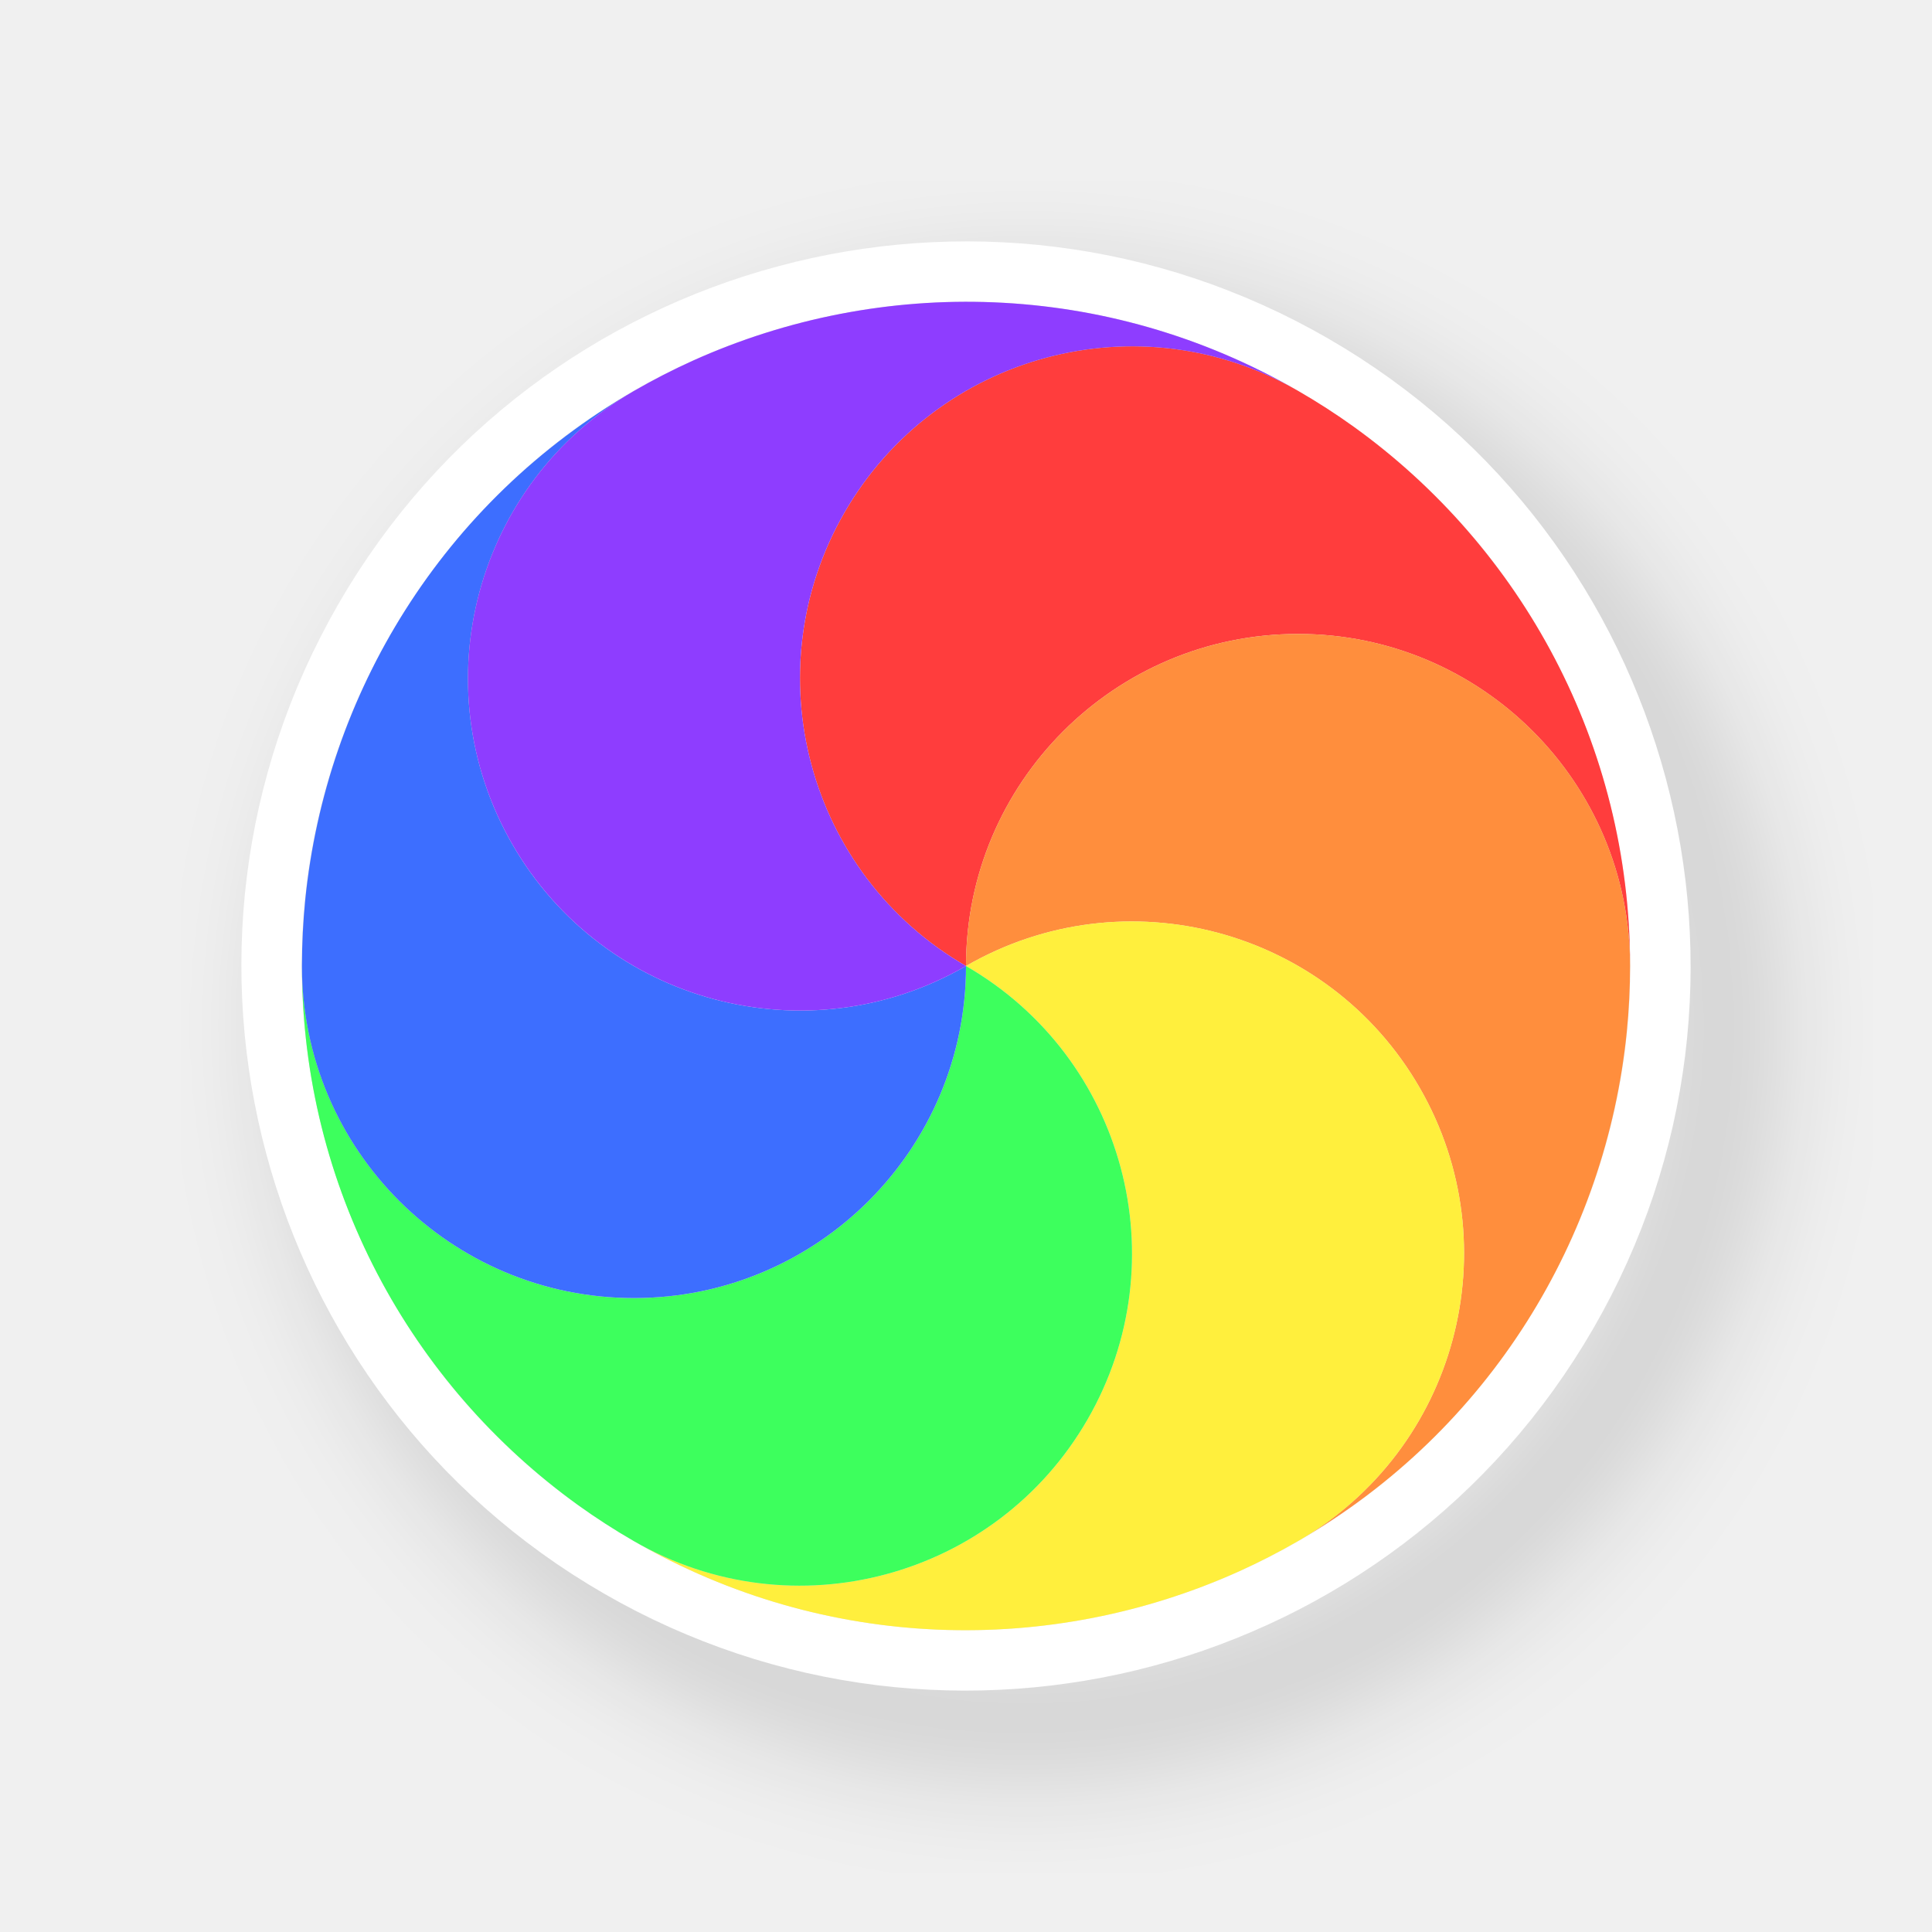
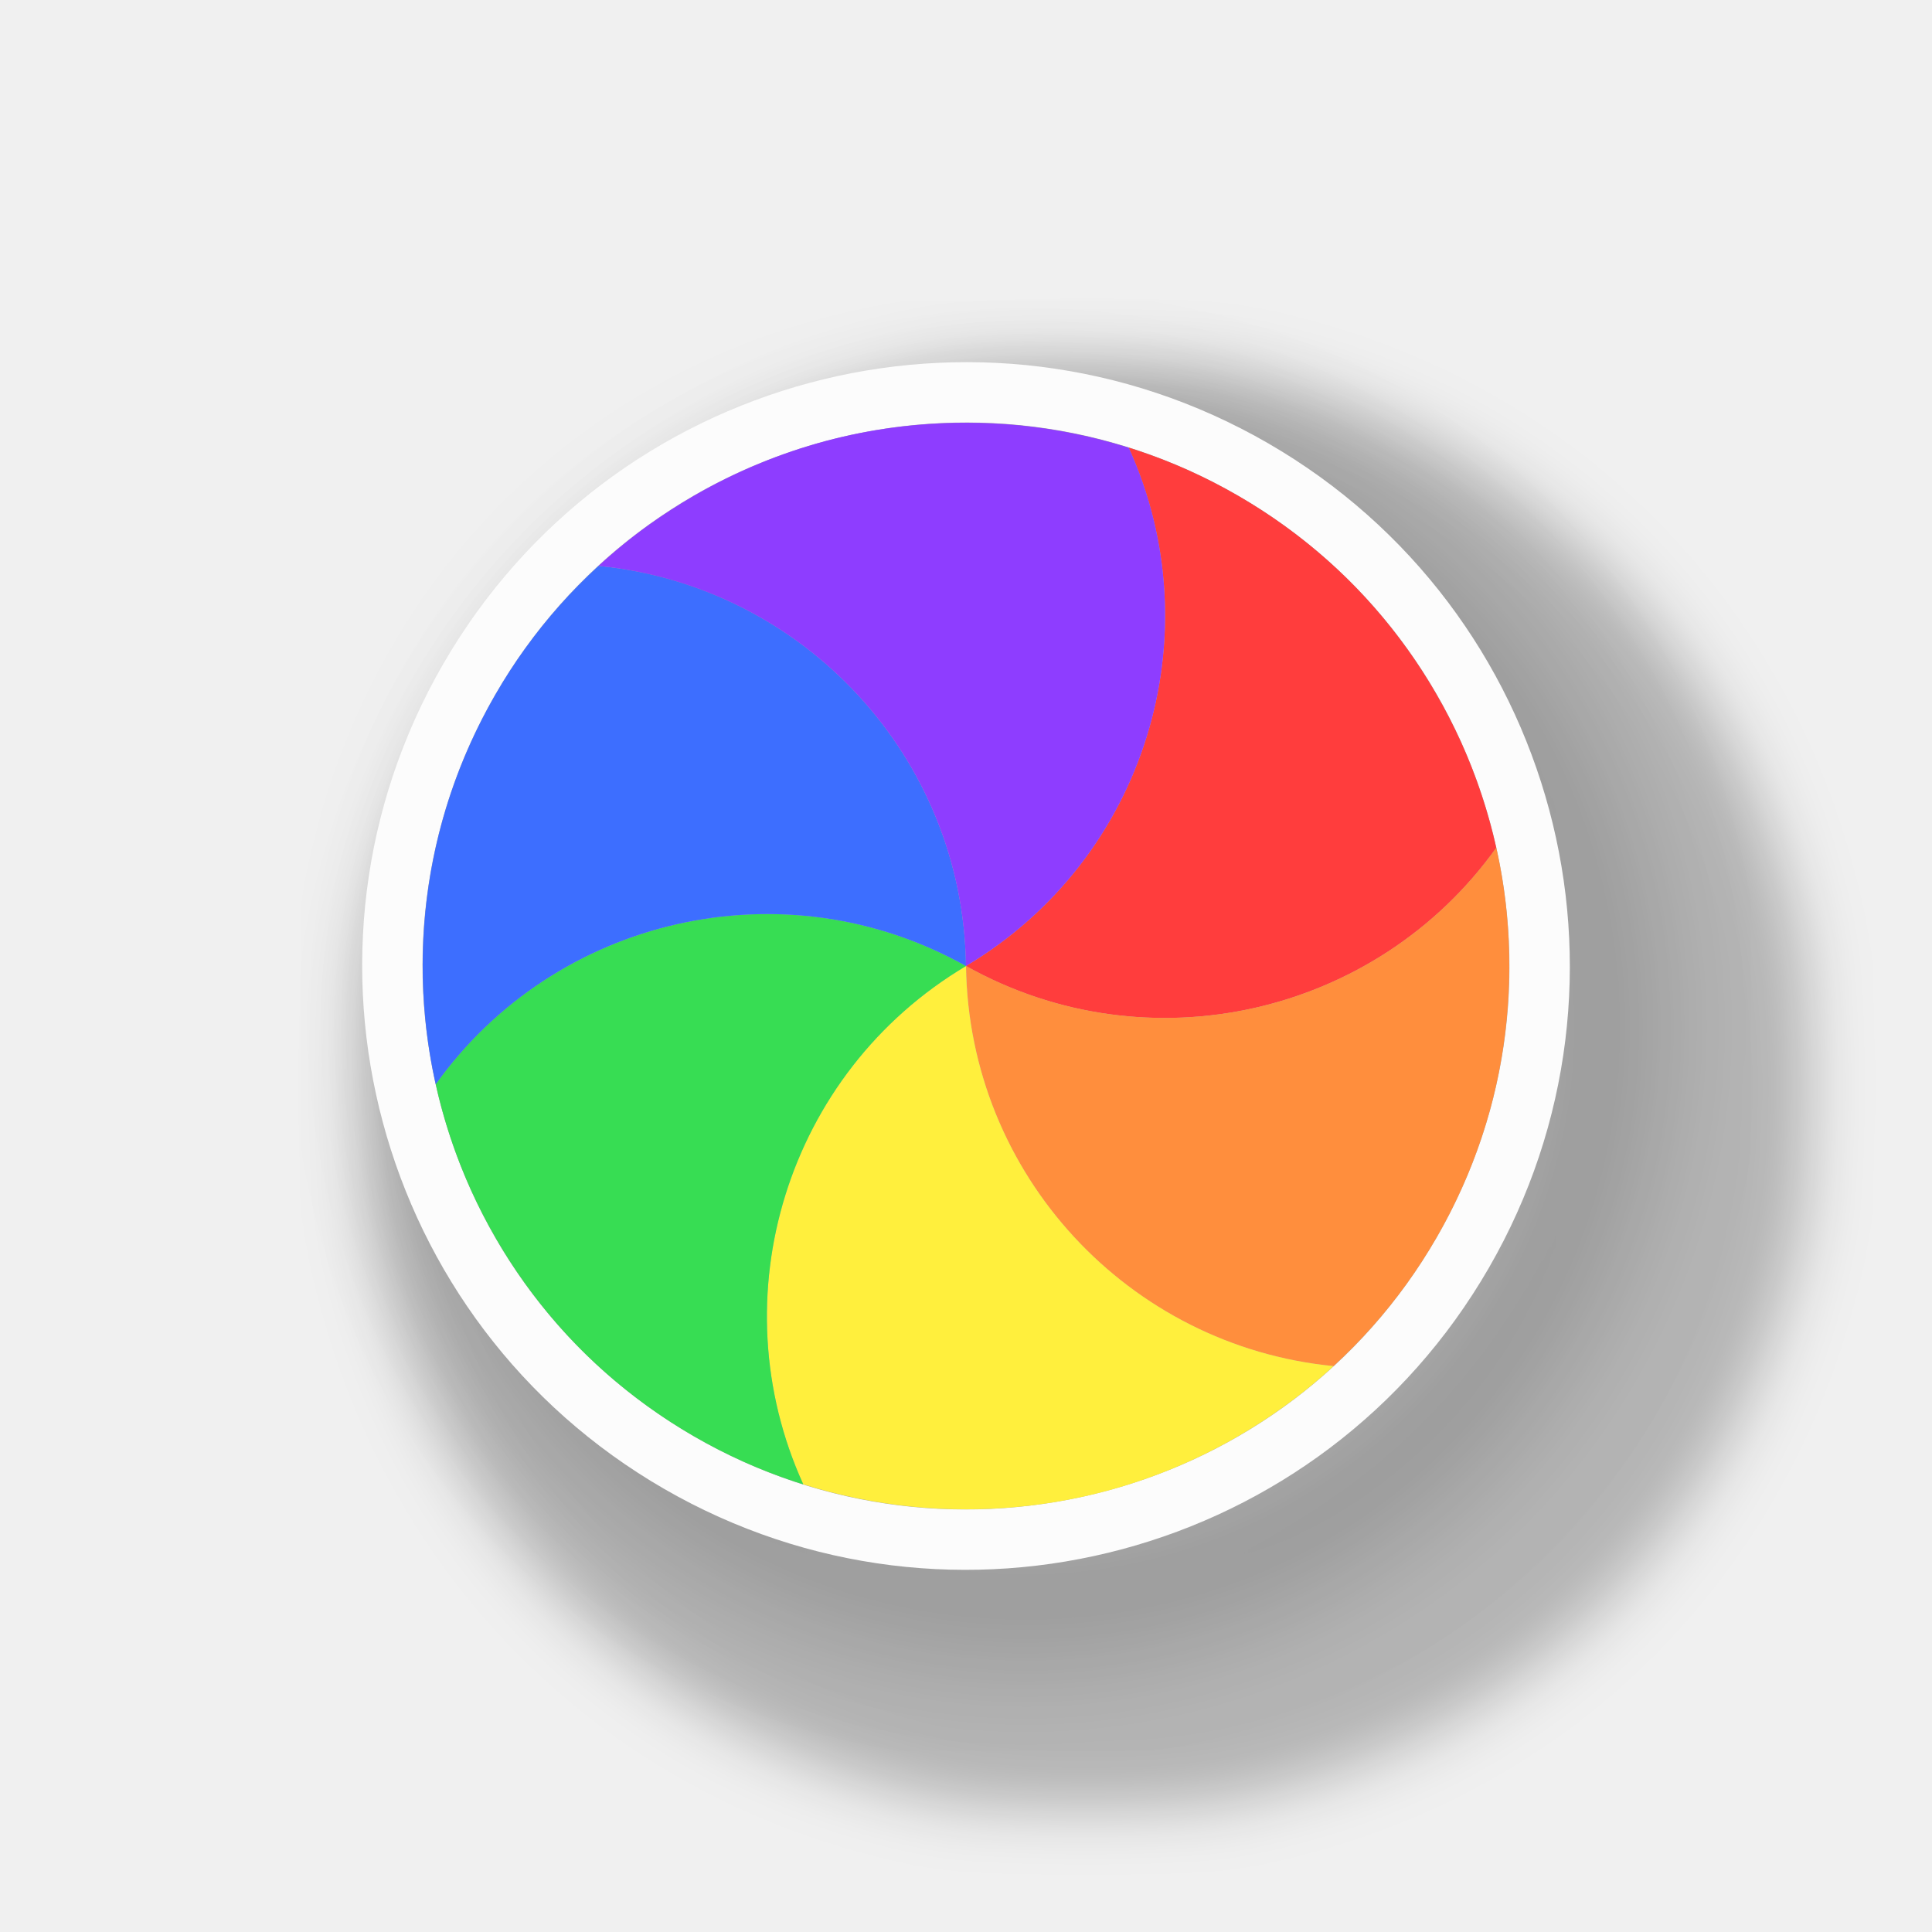
<svg xmlns="http://www.w3.org/2000/svg" width="32" height="32" viewBox="0 0 32 32" fill="none">
-   <g filter="url(#filter0_d_105_476)">
-     <circle cx="16" cy="16" r="11.5" transform="rotate(30 16.0001 16)" stroke="white" stroke-linejoin="round" />
+   <g filter="url(#filter0_d_173_2179)">
+     <g filter="url(#filter1_d_173_2179)">
+       <circle cx="16" cy="16" r="9.5" transform="rotate(30 16 16)" stroke="#FCFCFC" stroke-linejoin="round" />
+     </g>
+     <path d="M18.695 7.414C19.036 7.521 19.372 7.649 19.699 7.796C19.969 7.918 20.236 8.055 20.499 8.207C21.197 8.61 21.82 9.092 22.364 9.635C22.908 10.18 23.39 10.803 23.793 11.501C23.945 11.763 24.081 12.03 24.204 12.301C24.456 12.861 24.649 13.444 24.783 14.042C22.803 16.811 19.022 17.693 15.999 16C18.976 14.229 20.103 10.513 18.695 7.414Z" fill="#FF3D3D" />
+     <path d="M24.783 14.041C24.861 14.39 24.918 14.744 24.954 15.101C24.983 15.397 24.998 15.697 24.998 16C24.998 16.805 24.893 17.586 24.694 18.329C24.494 19.072 24.196 19.802 23.793 20.499C23.641 20.762 23.478 21.014 23.305 21.255C22.947 21.753 22.538 22.213 22.087 22.627C18.699 22.298 16.045 19.463 16 15.999C19.022 17.692 22.804 16.81 24.783 14.041Z" fill="#FF8E3D" />
+     <path d="M22.088 22.627C21.825 22.869 21.547 23.096 21.255 23.305C21.014 23.479 20.762 23.641 20.5 23.793C19.802 24.196 19.073 24.494 18.33 24.694C17.587 24.893 16.806 24.999 16 24.999C15.697 24.999 15.397 24.984 15.101 24.954C14.491 24.892 13.889 24.769 13.304 24.585C11.896 21.487 13.023 17.771 16 16C16.046 19.463 18.7 22.297 22.088 22.627Z" fill="#FFEF3D" />
+     <path d="M13.305 24.586C12.964 24.479 12.628 24.351 12.301 24.204C12.031 24.082 11.764 23.945 11.501 23.793C10.803 23.39 10.18 22.908 9.636 22.365C9.092 21.82 8.61 21.197 8.207 20.499C8.055 20.237 7.919 19.97 7.796 19.699C7.544 19.139 7.35 18.556 7.217 17.958C9.196 15.189 12.978 14.307 16.001 16C13.024 17.771 11.896 21.487 13.305 24.586Z" fill="#37DD53" />
+     <path d="M7.217 17.959C7.139 17.61 7.082 17.256 7.046 16.899C7.016 16.603 7.001 16.304 7.001 16C7.001 15.195 7.107 14.414 7.306 13.671C7.505 12.928 7.804 12.199 8.207 11.501C8.359 11.238 8.521 10.986 8.695 10.745C9.053 10.247 9.462 9.787 9.913 9.373C13.301 9.702 15.955 12.537 16 16.001C12.978 14.308 9.196 15.19 7.217 17.959Z" fill="#3D6EFF" />
+     <path d="M9.912 9.373C10.175 9.131 10.453 8.904 10.744 8.695C10.986 8.522 11.238 8.359 11.5 8.207C12.198 7.804 12.927 7.506 13.67 7.306C14.413 7.107 15.194 7.002 16 7.002C16.303 7.002 16.603 7.017 16.898 7.046C17.509 7.108 18.111 7.231 18.695 7.415C20.104 10.514 18.977 14.229 15.999 16C15.954 12.537 13.3 9.703 9.912 9.373Z" fill="#8E3DFF" />
  </g>
-   <path d="M13.988 8.487C15.507 5.857 18.87 4.955 21.5 6.474C21.821 6.659 22.129 6.858 22.424 7.07C25.195 9.067 26.999 12.322 26.999 15.999C26.999 12.962 24.537 10.5 21.5 10.5C18.463 10.5 16 12.963 16 16C13.37 14.482 12.469 11.118 13.988 8.487Z" fill="#FF3D3D" />
-   <path d="M21.5 10.5C24.537 10.499 26.999 12.962 26.999 15.999C26.999 16.37 26.98 16.736 26.944 17.098C26.6 20.496 24.683 23.687 21.499 25.525C24.129 24.006 25.03 20.643 23.512 18.012C21.994 15.382 18.63 14.481 16 16C16 12.963 18.463 10.5 21.5 10.5Z" fill="#FF8E3D" />
-   <path d="M23.512 18.012C25.03 20.643 24.129 24.006 21.499 25.526C21.178 25.711 20.851 25.878 20.52 26.028C17.405 27.43 13.684 27.364 10.5 25.526C13.13 27.045 16.494 26.143 18.012 23.513C19.531 20.882 18.63 17.518 16 16C18.631 14.481 21.994 15.382 23.512 18.012Z" fill="#FFEF3D" />
-   <path d="M18.012 23.513C16.494 26.143 13.13 27.045 10.5 25.526C10.179 25.341 9.871 25.142 9.576 24.93C6.805 22.933 5.001 19.678 5.002 16.001C5.001 19.038 7.463 21.5 10.5 21.5C13.538 21.5 16 19.037 16 16C18.63 17.518 19.531 20.882 18.012 23.513Z" fill="#3DFF5D" />
-   <path d="M10.5 21.5C7.463 21.5 5.001 19.038 5.001 16.001C5.002 15.63 5.02 15.264 5.056 14.902C5.4 11.504 7.317 8.313 10.502 6.474C7.871 7.993 6.97 11.357 8.488 13.988C10.006 16.618 13.37 17.519 16 16C16 19.037 13.538 21.5 10.5 21.5Z" fill="#3D6EFF" />
-   <path d="M8.488 13.988C6.97 11.357 7.871 7.993 10.502 6.474C10.822 6.289 11.149 6.122 11.48 5.972C14.595 4.57 18.316 4.635 21.5 6.474C18.87 4.955 15.507 5.857 13.988 8.487C12.469 11.118 13.37 14.481 16 16C13.37 17.519 10.007 16.618 8.488 13.988Z" fill="#8E3DFF" />
  <defs>
-     <filter id="filter0_d_105_476" x="2.998" y="2.998" width="28.004" height="28.004" filterUnits="userSpaceOnUse" color-interpolation-filters="sRGB">
+     <filter id="filter0_d_173_2179" x="0" y="0" width="34" height="34" filterUnits="userSpaceOnUse" color-interpolation-filters="sRGB">
+       <feFlood flood-opacity="0" result="BackgroundImageFix" />
+       <feColorMatrix in="SourceAlpha" type="matrix" values="0 0 0 0 0 0 0 0 0 0 0 0 0 0 0 0 0 0 127 0" result="hardAlpha" />
+       <feOffset dx="1" dy="1" />
+       <feGaussianBlur stdDeviation="0.5" />
+       <feColorMatrix type="matrix" values="0 0 0 0 0 0 0 0 0 0 0 0 0 0 0 0 0 0 0.25 0" />
+       <feBlend mode="normal" in2="BackgroundImageFix" result="effect1_dropShadow_173_2179" />
+       <feBlend mode="normal" in="SourceGraphic" in2="effect1_dropShadow_173_2179" result="shape" />
+     </filter>
+     <filter id="filter1_d_173_2179" x="4.998" y="4.998" width="24.003" height="24.003" filterUnits="userSpaceOnUse" color-interpolation-filters="sRGB">
      <feFlood flood-opacity="0" result="BackgroundImageFix" />
      <feColorMatrix in="SourceAlpha" type="matrix" values="0 0 0 0 0 0 0 0 0 0 0 0 0 0 0 0 0 0 127 0" result="hardAlpha" />
      <feOffset dx="1" dy="1" />
      <feGaussianBlur stdDeviation="1" />
-       <feColorMatrix type="matrix" values="0 0 0 0 0 0 0 0 0 0 0 0 0 0 0 0 0 0 0.25 0" />
-       <feBlend mode="normal" in2="BackgroundImageFix" result="effect1_dropShadow_105_476" />
-       <feBlend mode="normal" in="SourceGraphic" in2="effect1_dropShadow_105_476" result="shape" />
+       <feColorMatrix type="matrix" values="0 0 0 0 0 0 0 0 0 0 0 0 0 0 0 0 0 0 0.3 0" />
+       <feBlend mode="normal" in2="BackgroundImageFix" result="effect1_dropShadow_173_2179" />
+       <feBlend mode="normal" in="SourceGraphic" in2="effect1_dropShadow_173_2179" result="shape" />
    </filter>
  </defs>
</svg>
